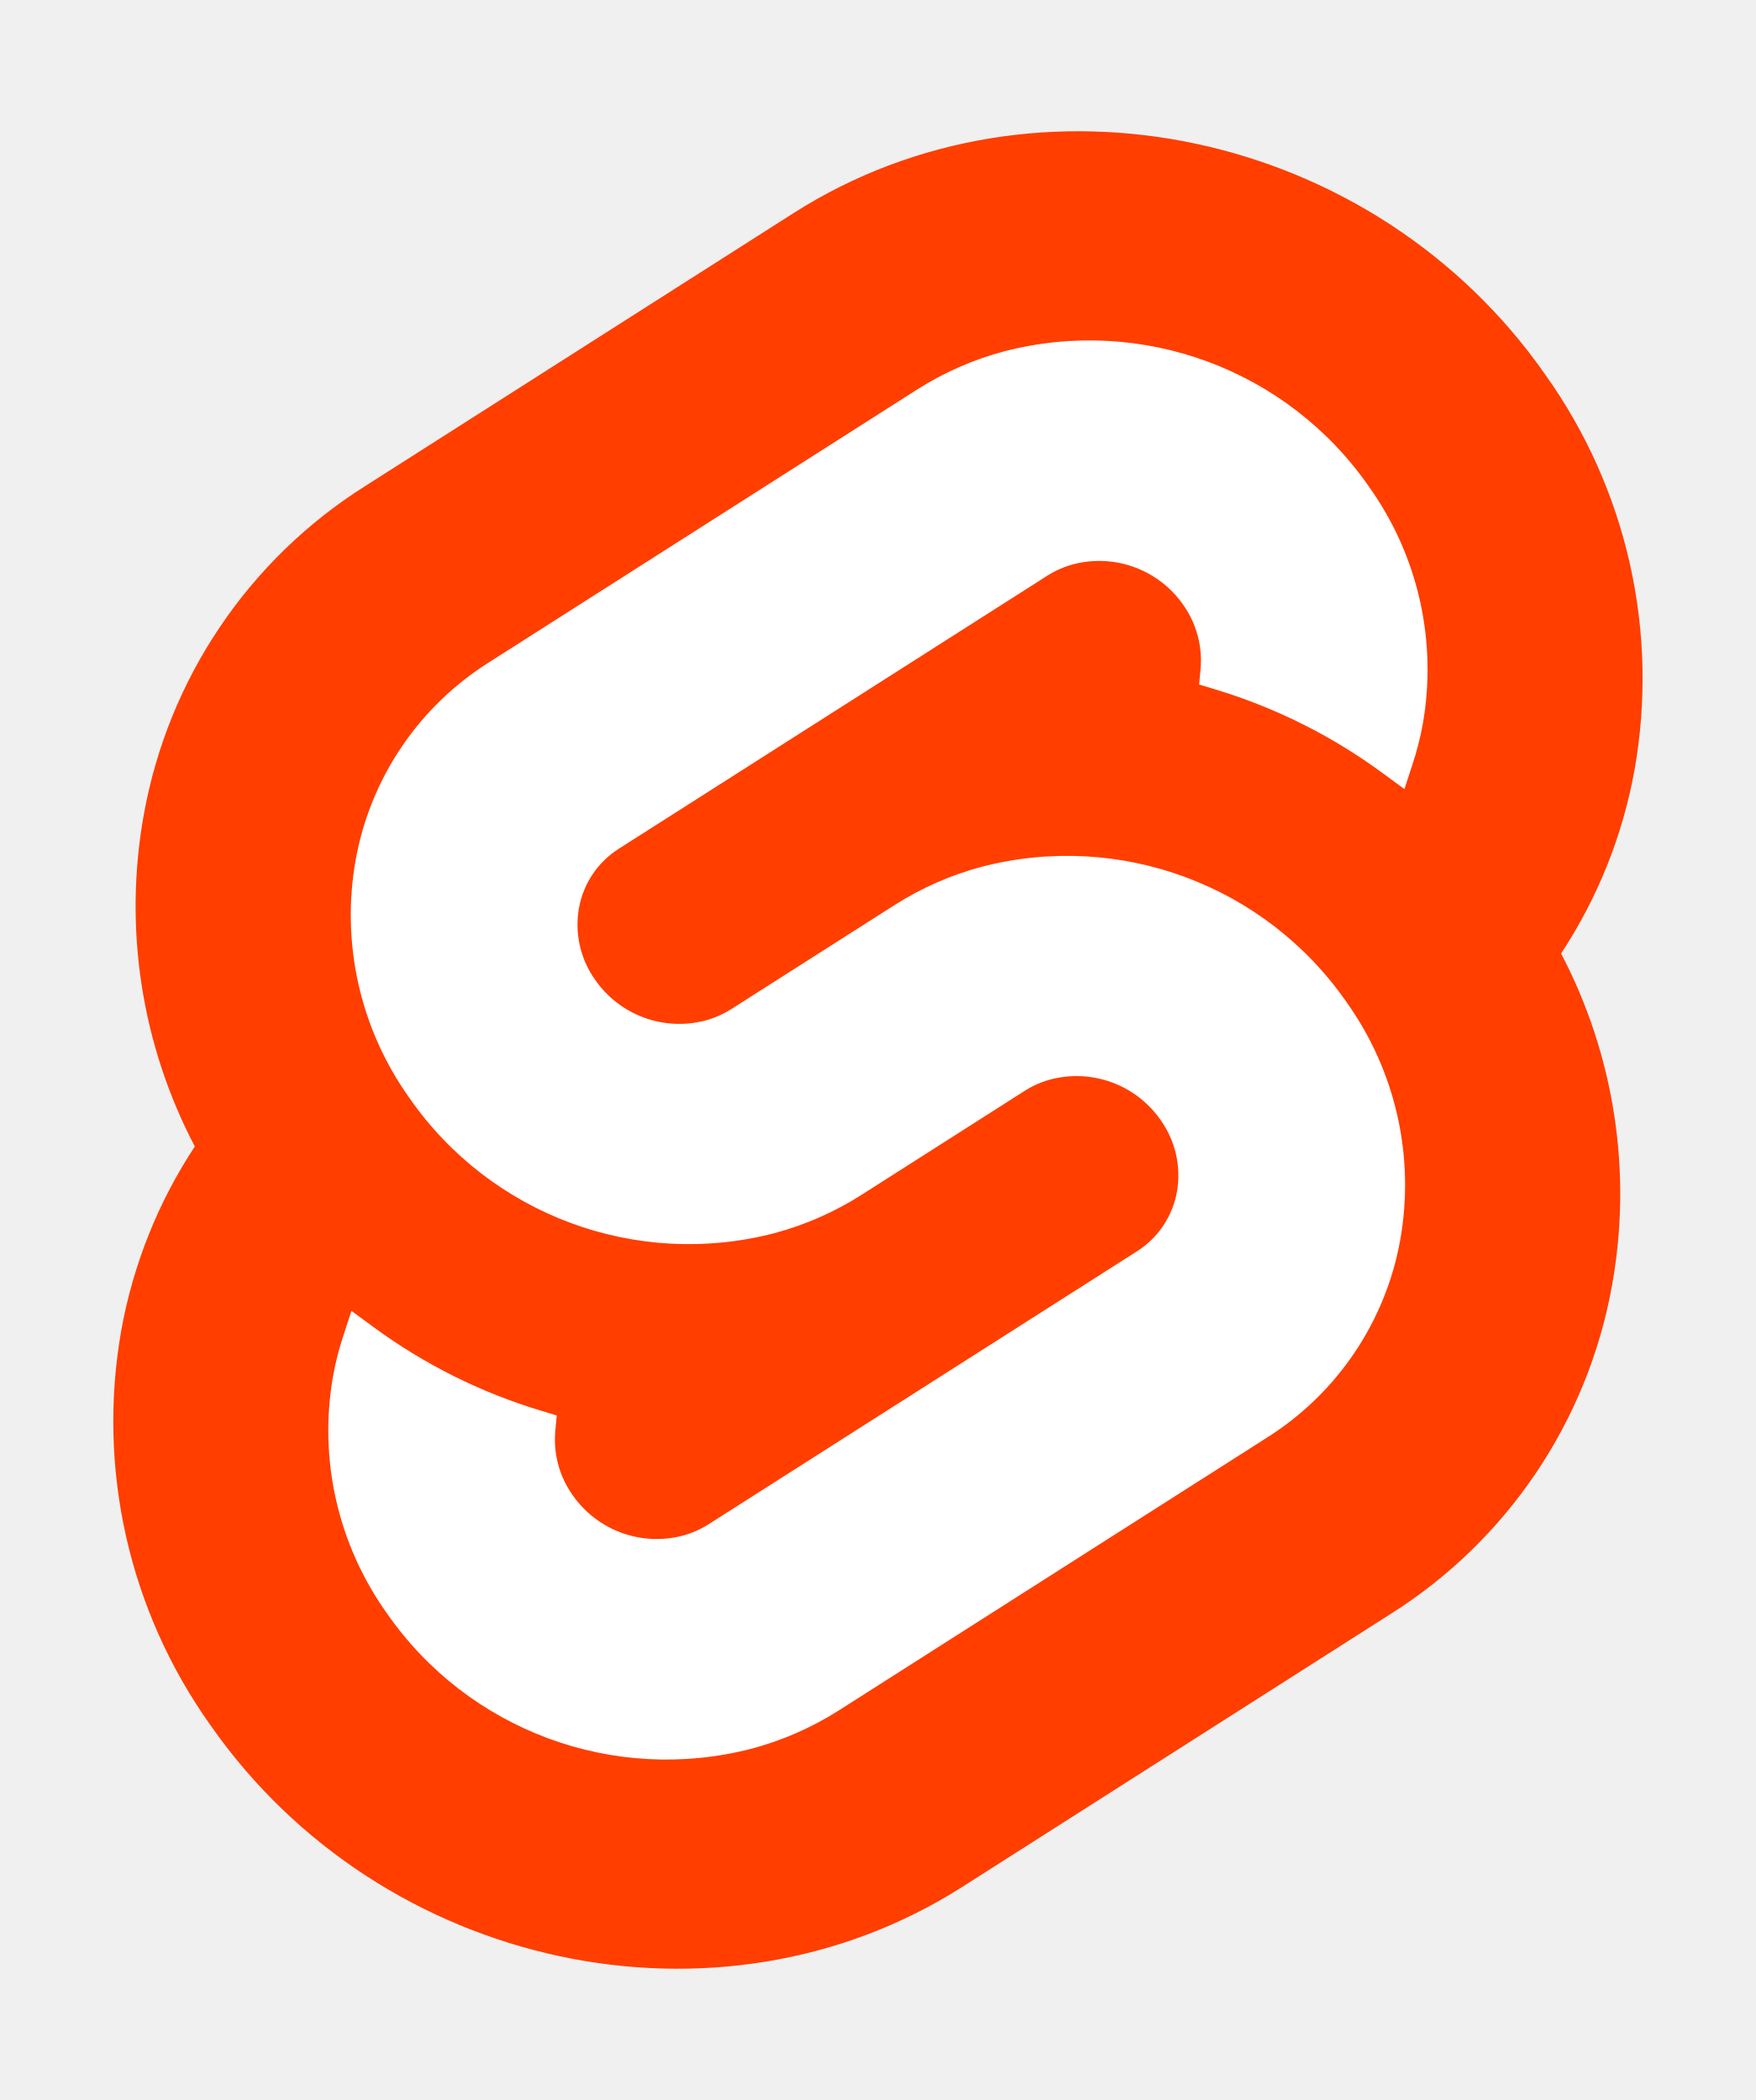
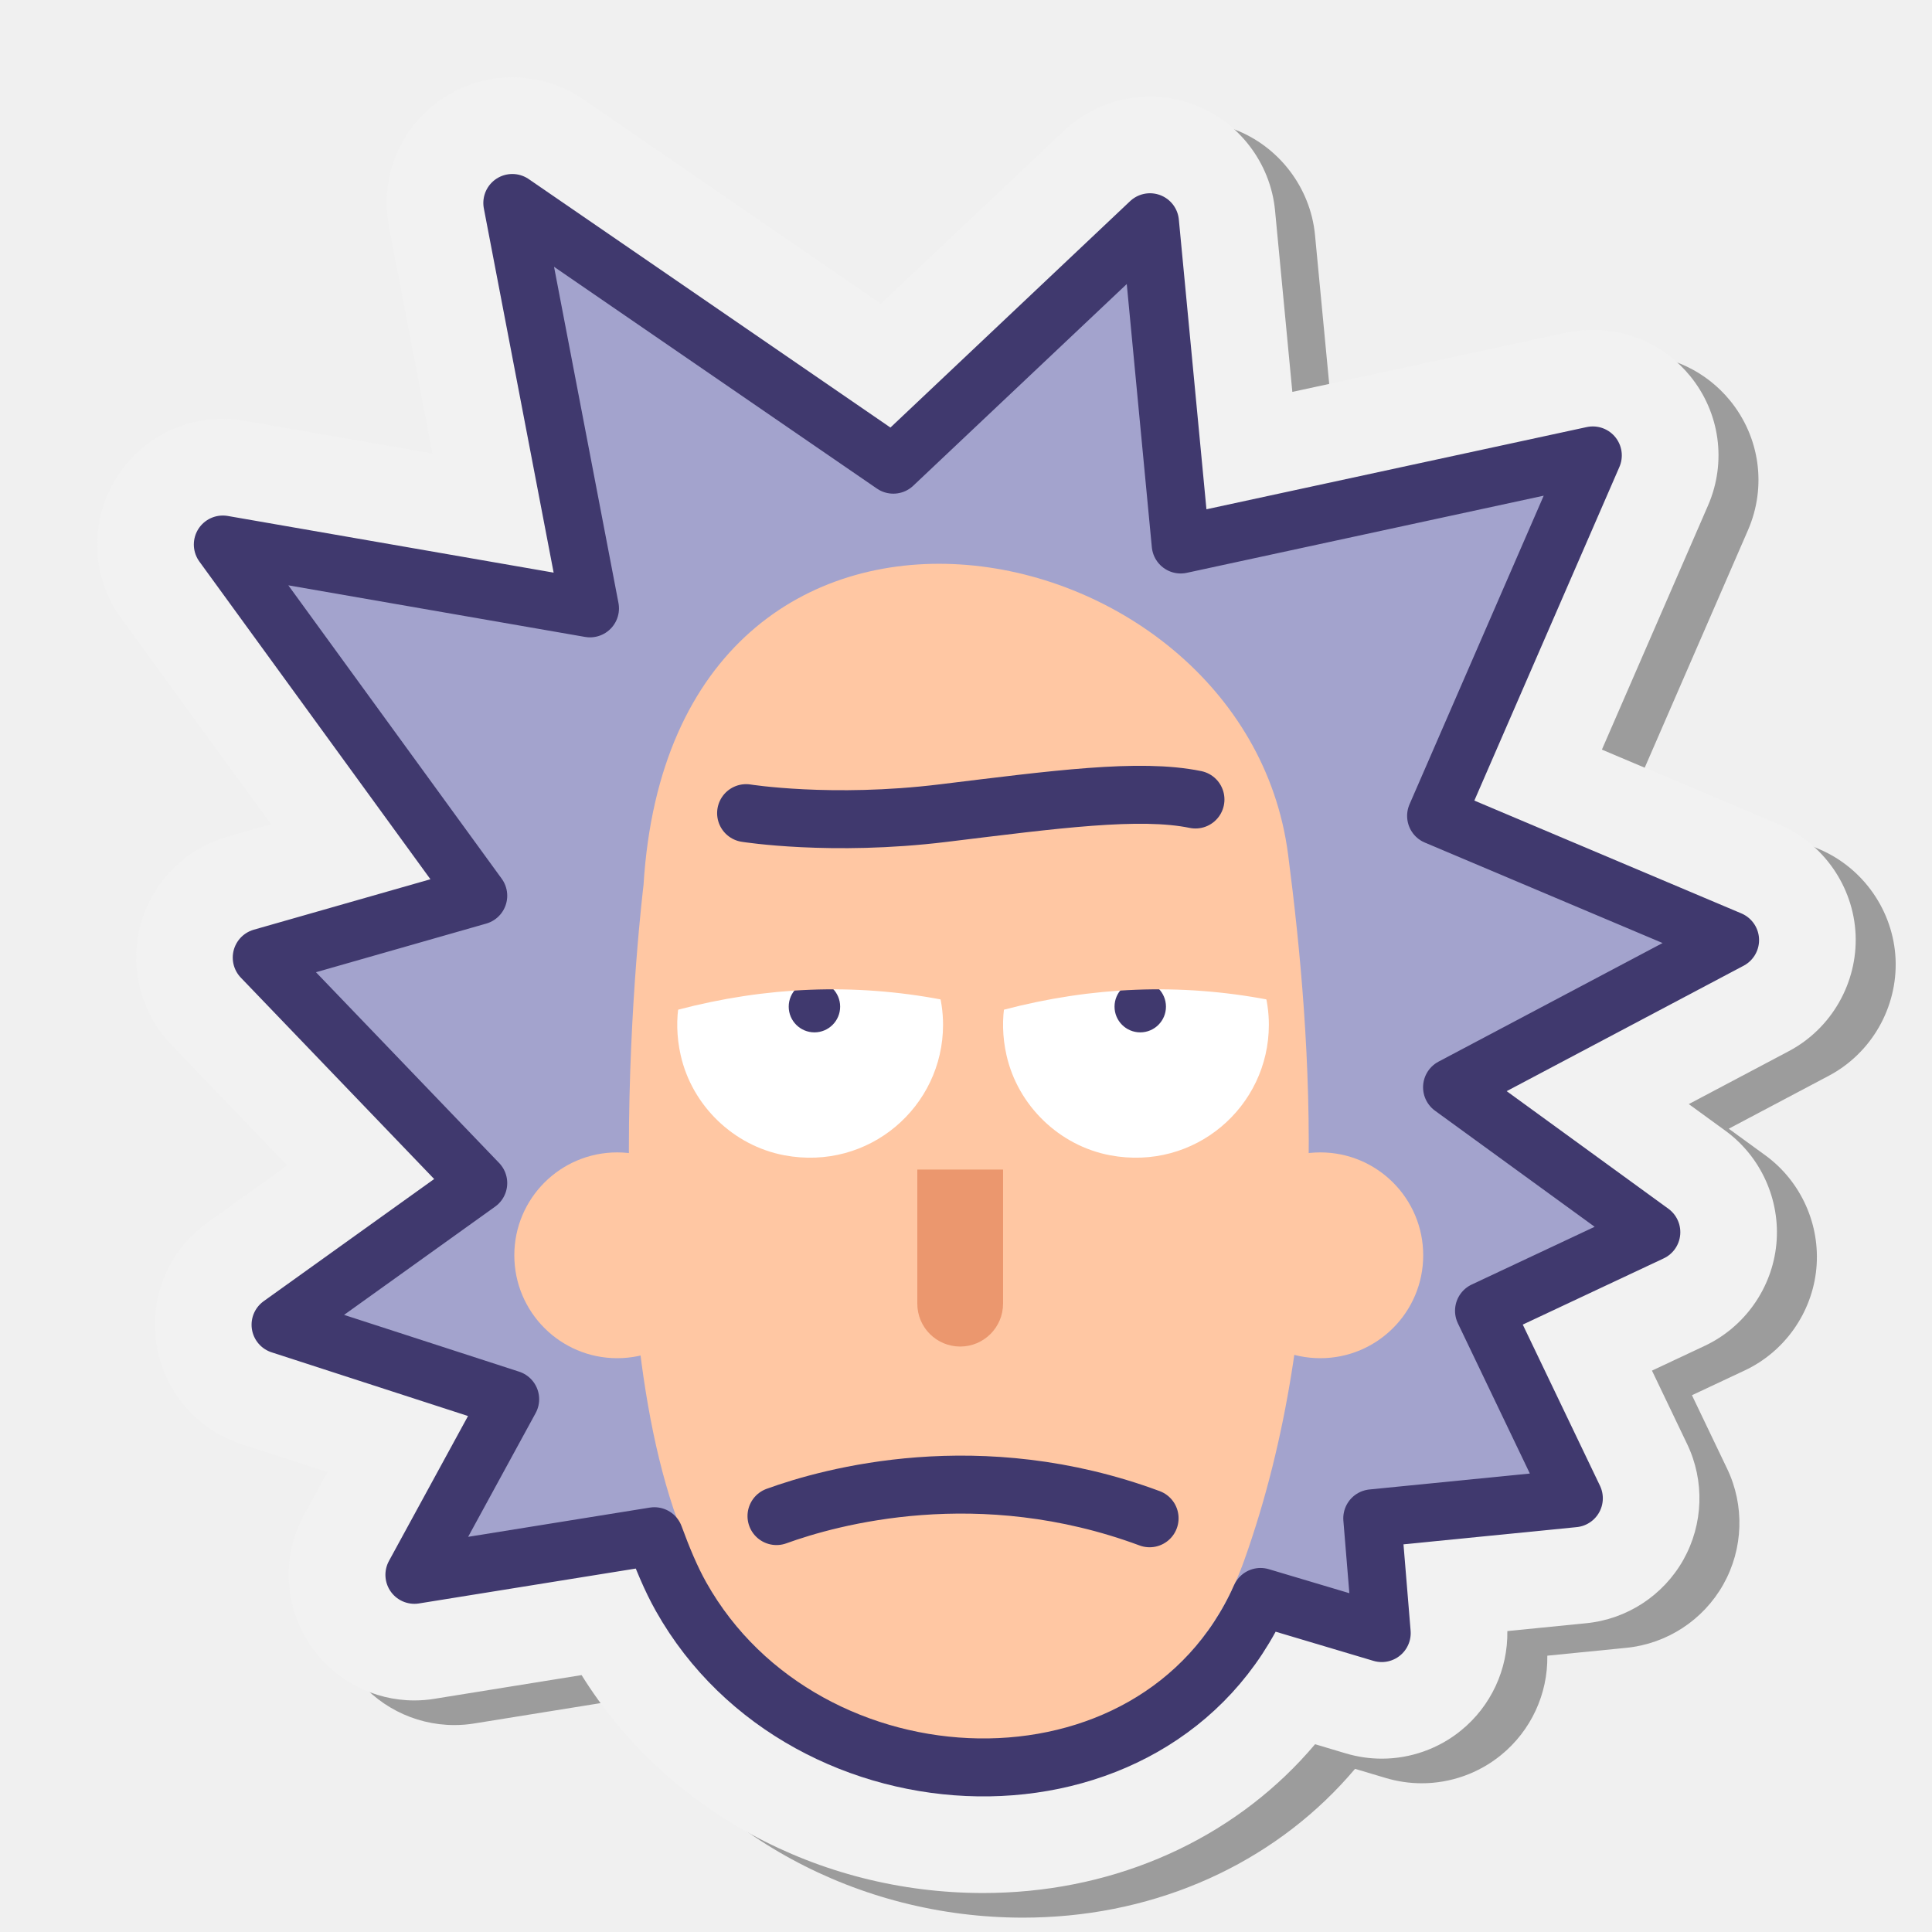
- <svg xmlns="http://www.w3.org/2000/svg" width="107" height="128" viewBox="0 0 107 128">
-   <path d="M94.157 22.819c-10.4-14.885-30.94-19.297-45.792-9.835L22.282 29.608A29.92 29.92 0 0 0 8.764 49.65a31.5 31.5 0 0 0 3.108 20.231 30 30 0 0 0-4.477 11.183 31.9 31.9 0 0 0 5.448 24.116c10.402 14.887 30.942 19.297 45.791 9.835l26.083-16.624A29.92 29.92 0 0 0 98.235 78.35a31.53 31.53 0 0 0-3.105-20.232 30 30 0 0 0 4.474-11.182 31.88 31.88 0 0 0-5.447-24.116" style="fill:#ff3e00" />
-   <path d="M45.817 106.582a20.72 20.72 0 0 1-22.237-8.243 19.17 19.17 0 0 1-3.277-14.503 18 18 0 0 1 .624-2.435l.49-1.498 1.337.981a33.6 33.6 0 0 0 10.203 5.098l.97.294-.09.968a5.85 5.85 0 0 0 1.052 3.878 6.24 6.24 0 0 0 6.695 2.485 5.8 5.8 0 0 0 1.603-.704L69.27 76.28a5.43 5.43 0 0 0 2.45-3.631 5.8 5.8 0 0 0-.987-4.371 6.24 6.24 0 0 0-6.698-2.487 5.7 5.7 0 0 0-1.6.704l-9.953 6.345a19 19 0 0 1-5.296 2.326 20.72 20.72 0 0 1-22.237-8.243 19.17 19.17 0 0 1-3.277-14.502 17.99 17.99 0 0 1 8.13-12.052l26.081-16.623a19 19 0 0 1 5.3-2.329 20.72 20.72 0 0 1 22.237 8.243 19.17 19.17 0 0 1 3.277 14.503 18 18 0 0 1-.624 2.435l-.49 1.498-1.337-.98a33.6 33.6 0 0 0-10.203-5.1l-.97-.294.09-.968a5.86 5.86 0 0 0-1.052-3.878 6.24 6.24 0 0 0-6.696-2.485 5.8 5.8 0 0 0-1.602.704L37.73 51.72a5.42 5.42 0 0 0-2.449 3.63 5.79 5.79 0 0 0 .986 4.372 6.24 6.24 0 0 0 6.698 2.486 5.8 5.8 0 0 0 1.602-.704l9.952-6.342a19 19 0 0 1 5.295-2.328 20.72 20.72 0 0 1 22.237 8.242 19.17 19.17 0 0 1 3.277 14.503 18 18 0 0 1-8.13 12.053l-26.081 16.622a19 19 0 0 1-5.3 2.328" style="fill:#fff" />
+ <svg xmlns="http://www.w3.org/2000/svg" x="0px" y="0px" width="100" height="100" viewBox="0 0 100 100">
+   <path d="M52.958,99.257c-8.568,0-16.438-4.297-20.784-11.279l-7.621,1.227 c-0.312,0.054-0.678,0.084-1.041,0.084c-2.097,0-4.076-1.024-5.294-2.742c-1.447-2.051-1.599-4.681-0.403-6.872l1.206-2.21 l-2.178-2.981c-2.348-0.762-6.295-1.205-6.674-3.64c-0.379-2.44,0.632-4.848,2.64-6.284l4.13-2.96l-6.01-6.259 c-1.568-1.636-2.176-4.008-1.588-6.192c0.595-2.194,2.314-3.938,4.49-4.56l2.269-0.647L8.347,33.28 c-1.565-2.152-1.667-5.002-0.26-7.26c1.196-1.919,3.255-3.064,5.509-3.064c0.39,0,0.782,0.036,1.165,0.106l9.693,1.685 l-2.251-11.743c-0.497-2.601,0.611-5.215,2.824-6.663c1.064-0.695,2.294-1.062,3.56-1.062c1.322,0,1.391,2.015,2.48,2.765 l14.292,9.64l11.77-9.632c1.204-1.142,2.792-1.774,4.464-1.774c0.786,0,1.558,0.141,2.292,0.418 c2.302,0.866,3.943,3.011,4.179,5.462l0.896,9.4l14.181-3.064c0.438-0.097,0.908-0.148,1.376-0.148 c1.956,0,3.788,0.869,5.027,2.383c1.549,1.893,1.907,4.462,0.934,6.705l-5.495,12.64l9.167,3.873 c2.301,0.973,3.855,3.211,3.965,5.702c0.105,2.498-1.248,4.861-3.448,6.028l-5.187,2.745l1.886,1.372 c1.847,1.339,2.864,3.589,2.648,5.868c-0.215,2.278-1.636,4.299-3.708,5.272l-2.731,1.283l1.819,3.799 c0.915,1.905,0.843,4.147-0.194,5.993c-1.042,1.85-2.921,3.076-5.029,3.283l-4.082,0.406c0.032,1.985-0.847,3.886-2.402,5.149 c-1.149,0.937-2.606,1.455-4.096,1.455l0,0c-0.633,0-1.261-0.093-1.866-0.274l-1.588-0.473c-3.859,4.576-9.599,7.376-16.018,7.674 C53.723,99.247,53.34,99.257,52.958,99.257z" opacity=".35" />
+   <path fill="#f2f2f2" d="M50.887,97.982c-8.568,0-16.438-4.297-20.784-11.279l-7.621,1.227 c-0.312,0.054-0.678,0.084-1.041,0.084c-2.097,0-4.076-1.024-5.294-2.742c-1.447-2.051-1.599-4.681-0.403-6.872l1.206-2.21 l-4.434-1.438c-2.348-0.762-4.039-2.748-4.418-5.184c-0.379-2.44,0.632-4.848,2.64-6.284l4.13-2.96l-6.01-6.259 c-1.568-1.636-2.176-4.008-1.588-6.192c0.595-2.194,2.314-3.938,4.49-4.56l2.269-0.647l-7.752-10.66 c-1.565-2.152-1.667-5.002-0.26-7.26c1.196-1.919,3.255-3.064,5.509-3.064c0.39,0,0.782,0.036,1.165,0.106l9.693,1.685 l-2.251-11.743c-0.497-2.601,0.611-5.215,2.824-6.663c1.064-0.695,2.294-1.062,3.56-1.062c1.322,0,2.597,0.396,3.686,1.146 l15.388,10.57l9.469-8.943c1.204-1.142,2.792-1.774,4.464-1.774c0.786,0,1.558,0.141,2.292,0.418 c2.302,0.866,3.943,3.011,4.179,5.462l0.896,9.4l14.181-3.064c0.438-0.097,0.908-0.148,1.376-0.148 c1.956,0,3.788,0.869,5.027,2.383c1.549,1.893,1.907,4.462,0.934,6.705l-5.495,12.64l9.167,3.873 c2.301,0.973,3.855,3.211,3.965,5.702c0.105,2.498-1.248,4.861-3.448,6.028l-5.187,2.745l1.886,1.372 c1.847,1.339,2.864,3.589,2.648,5.868c-0.215,2.278-1.636,4.299-3.708,5.272l-2.731,1.283l1.819,3.799 c0.915,1.905,0.843,4.147-0.194,5.993c-1.042,1.85-2.921,3.076-5.029,3.283l-4.082,0.406c0.032,1.985-0.847,3.886-2.402,5.149 c-1.149,0.937-2.606,1.455-4.096,1.455l0,0c-0.633,0-1.261-0.093-1.866-0.274l-1.588-0.473c-3.859,4.576-9.599,7.376-16.018,7.674 C51.652,97.973,51.269,97.982,50.887,97.982z" />
+   <polygon fill="#a3a3cd" points="34.669,79.414 21.448,81.066 26.406,71.977 14.838,68.672 24.753,61.236 13.185,49.667 24.753,46.362 11.533,28.183 30.538,31.489 26.406,10.831 46.238,24.052 59.458,10.831 61.111,28.183 82.594,23.225 74.332,42.23 89.205,48.841 75.158,56.278 85.9,63.715 76.811,67.845 81.768,77.762 71.026,78.588 71.853,84.372 49.543,78.588" />
+   <circle cx="31.947" cy="64.974" r="5.326" fill="#ffc7a3" />
+   <circle cx="68.339" cy="64.974" r="5.326" fill="#ffc7a3" />
+   <path fill="#ffc7a3" d="M33.309,45.807c0,0-3.033,24.638,3.033,35.765s23.505,11.922,28.054-0.795s3.542-26.819,2.274-36.56 C64.396,26.733,34.825,21.169,33.309,45.807z" />
+   <path fill="#fff" d="M36.081,49.441c-0.898,1.455-1.282,3.261-0.849,5.176c0.588,2.611,2.732,4.684,5.363,5.18 c4.386,0.825,8.217-2.516,8.217-6.753c0-1.323-0.38-2.554-1.027-3.604H36.081z" />
+   <path fill="#fff" d="M52.945,49.441c-0.898,1.455-1.282,3.261-0.849,5.176c0.588,2.611,2.732,4.684,5.363,5.18 c4.386,0.825,8.217-2.516,8.217-6.753c0-1.323-0.38-2.554-1.027-3.604H52.945z" />
+   <circle cx="42.155" cy="52.104" r="1.331" fill="#40396e" />
+   <circle cx="59.019" cy="52.104" r="1.331" fill="#40396e" />
+   <line x1="25.615" x2="27.434" y1="40.901" y2="43.275" fill="none" />
+   <line x1="19.275" x2="23.829" y1="32.624" y2="38.57" fill="none" />
+   <line x1="32.472" x2="33.892" y1="23.277" y2="29.452" fill="none" />
+   <line x1="31.286" x2="31.847" y1="18.121" y2="20.558" fill="none" />
+   <path fill="none" stroke="#40396e" stroke-linecap="round" stroke-linejoin="round" stroke-miterlimit="10" stroke-width="3" d="M75.158,56.277l14.391-7.618L74.332,42.23l8.112-18.658l-21.332,4.611l-1.589-16.68L46.238,24.052L26.517,10.506l4.021,20.983 l-19.005-3.305l13.221,18.179l-11.207,3.201l11.207,11.672l-10.233,7.333l11.886,3.855l-4.958,9.089l12.422-1.999 c0.411,1.115,0.85,2.19,1.385,3.139c6.434,11.414,24.565,12.122,29.989,0.005l6.273,1.87l-0.49-5.94l10.434-1.037l-4.65-9.705 l8.661-4.069L75.158,56.277z" />
+   <path fill="none" stroke="#40396e" stroke-linecap="round" stroke-linejoin="round" stroke-miterlimit="10" stroke-width="3" d="M38.618,42.088c0,0,4.41,0.706,10.194,0s10.164-1.302,13.065-0.706" />
+   <path fill="#ffc7a3" d="M38.359,46.643c-1.911,1.167-3.206,3.241-3.292,5.626c4.592-1.207,9.158-1.389,13.698-0.525 c-0.225-2.001-1.307-3.741-2.87-4.846L38.359,46.643z" />
+   <path fill="#ffc7a3" d="M55.224,46.643c-1.911,1.167-3.206,3.241-3.292,5.626c4.592-1.207,9.158-1.389,13.698-0.525 c-0.225-2.001-1.307-3.741-2.87-4.846L55.224,46.643z" />
+   <path fill="#eb976e" d="M51.918,60.536v6.942c0,1.225-0.993,2.219-2.219,2.219h0c-1.225,0-2.219-0.993-2.219-2.219v-6.942 H51.918z" />
+   <path fill="none" stroke="#40396e" stroke-linecap="round" stroke-linejoin="round" stroke-miterlimit="10" stroke-width="3" d="M40.191,78.472c2.784-1.011,10.504-3.154,19.312,0.114" />
</svg>
